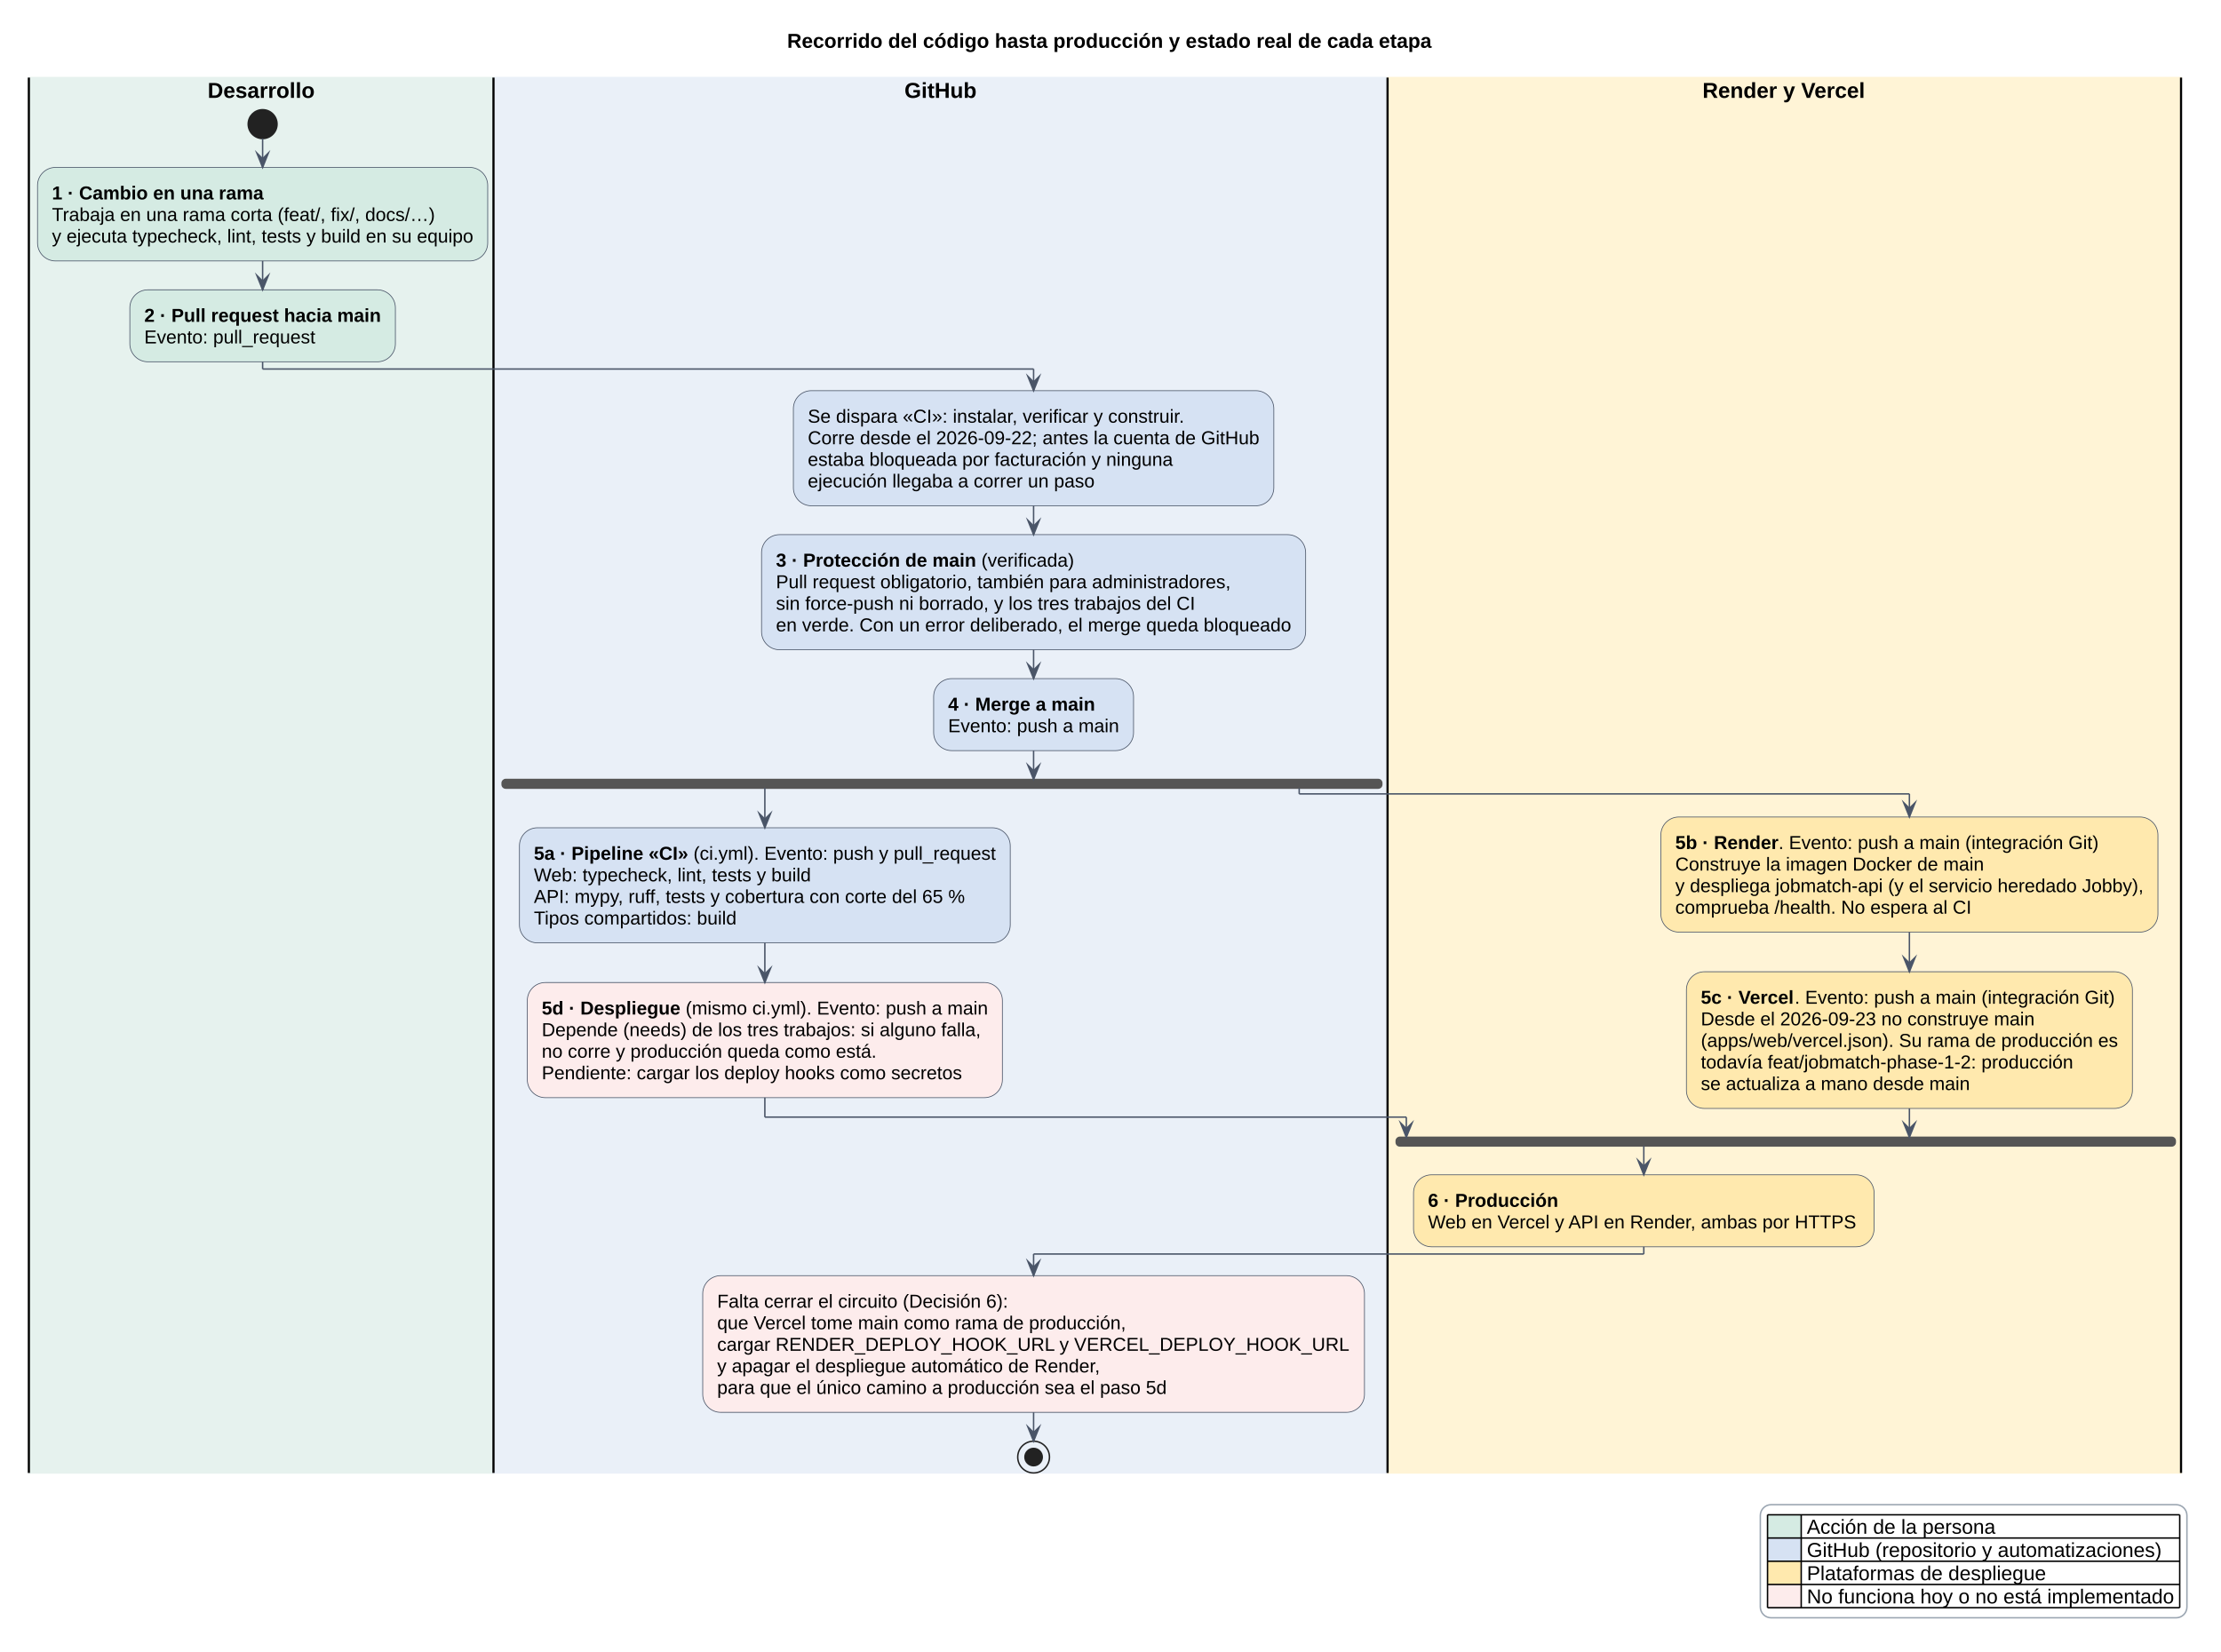
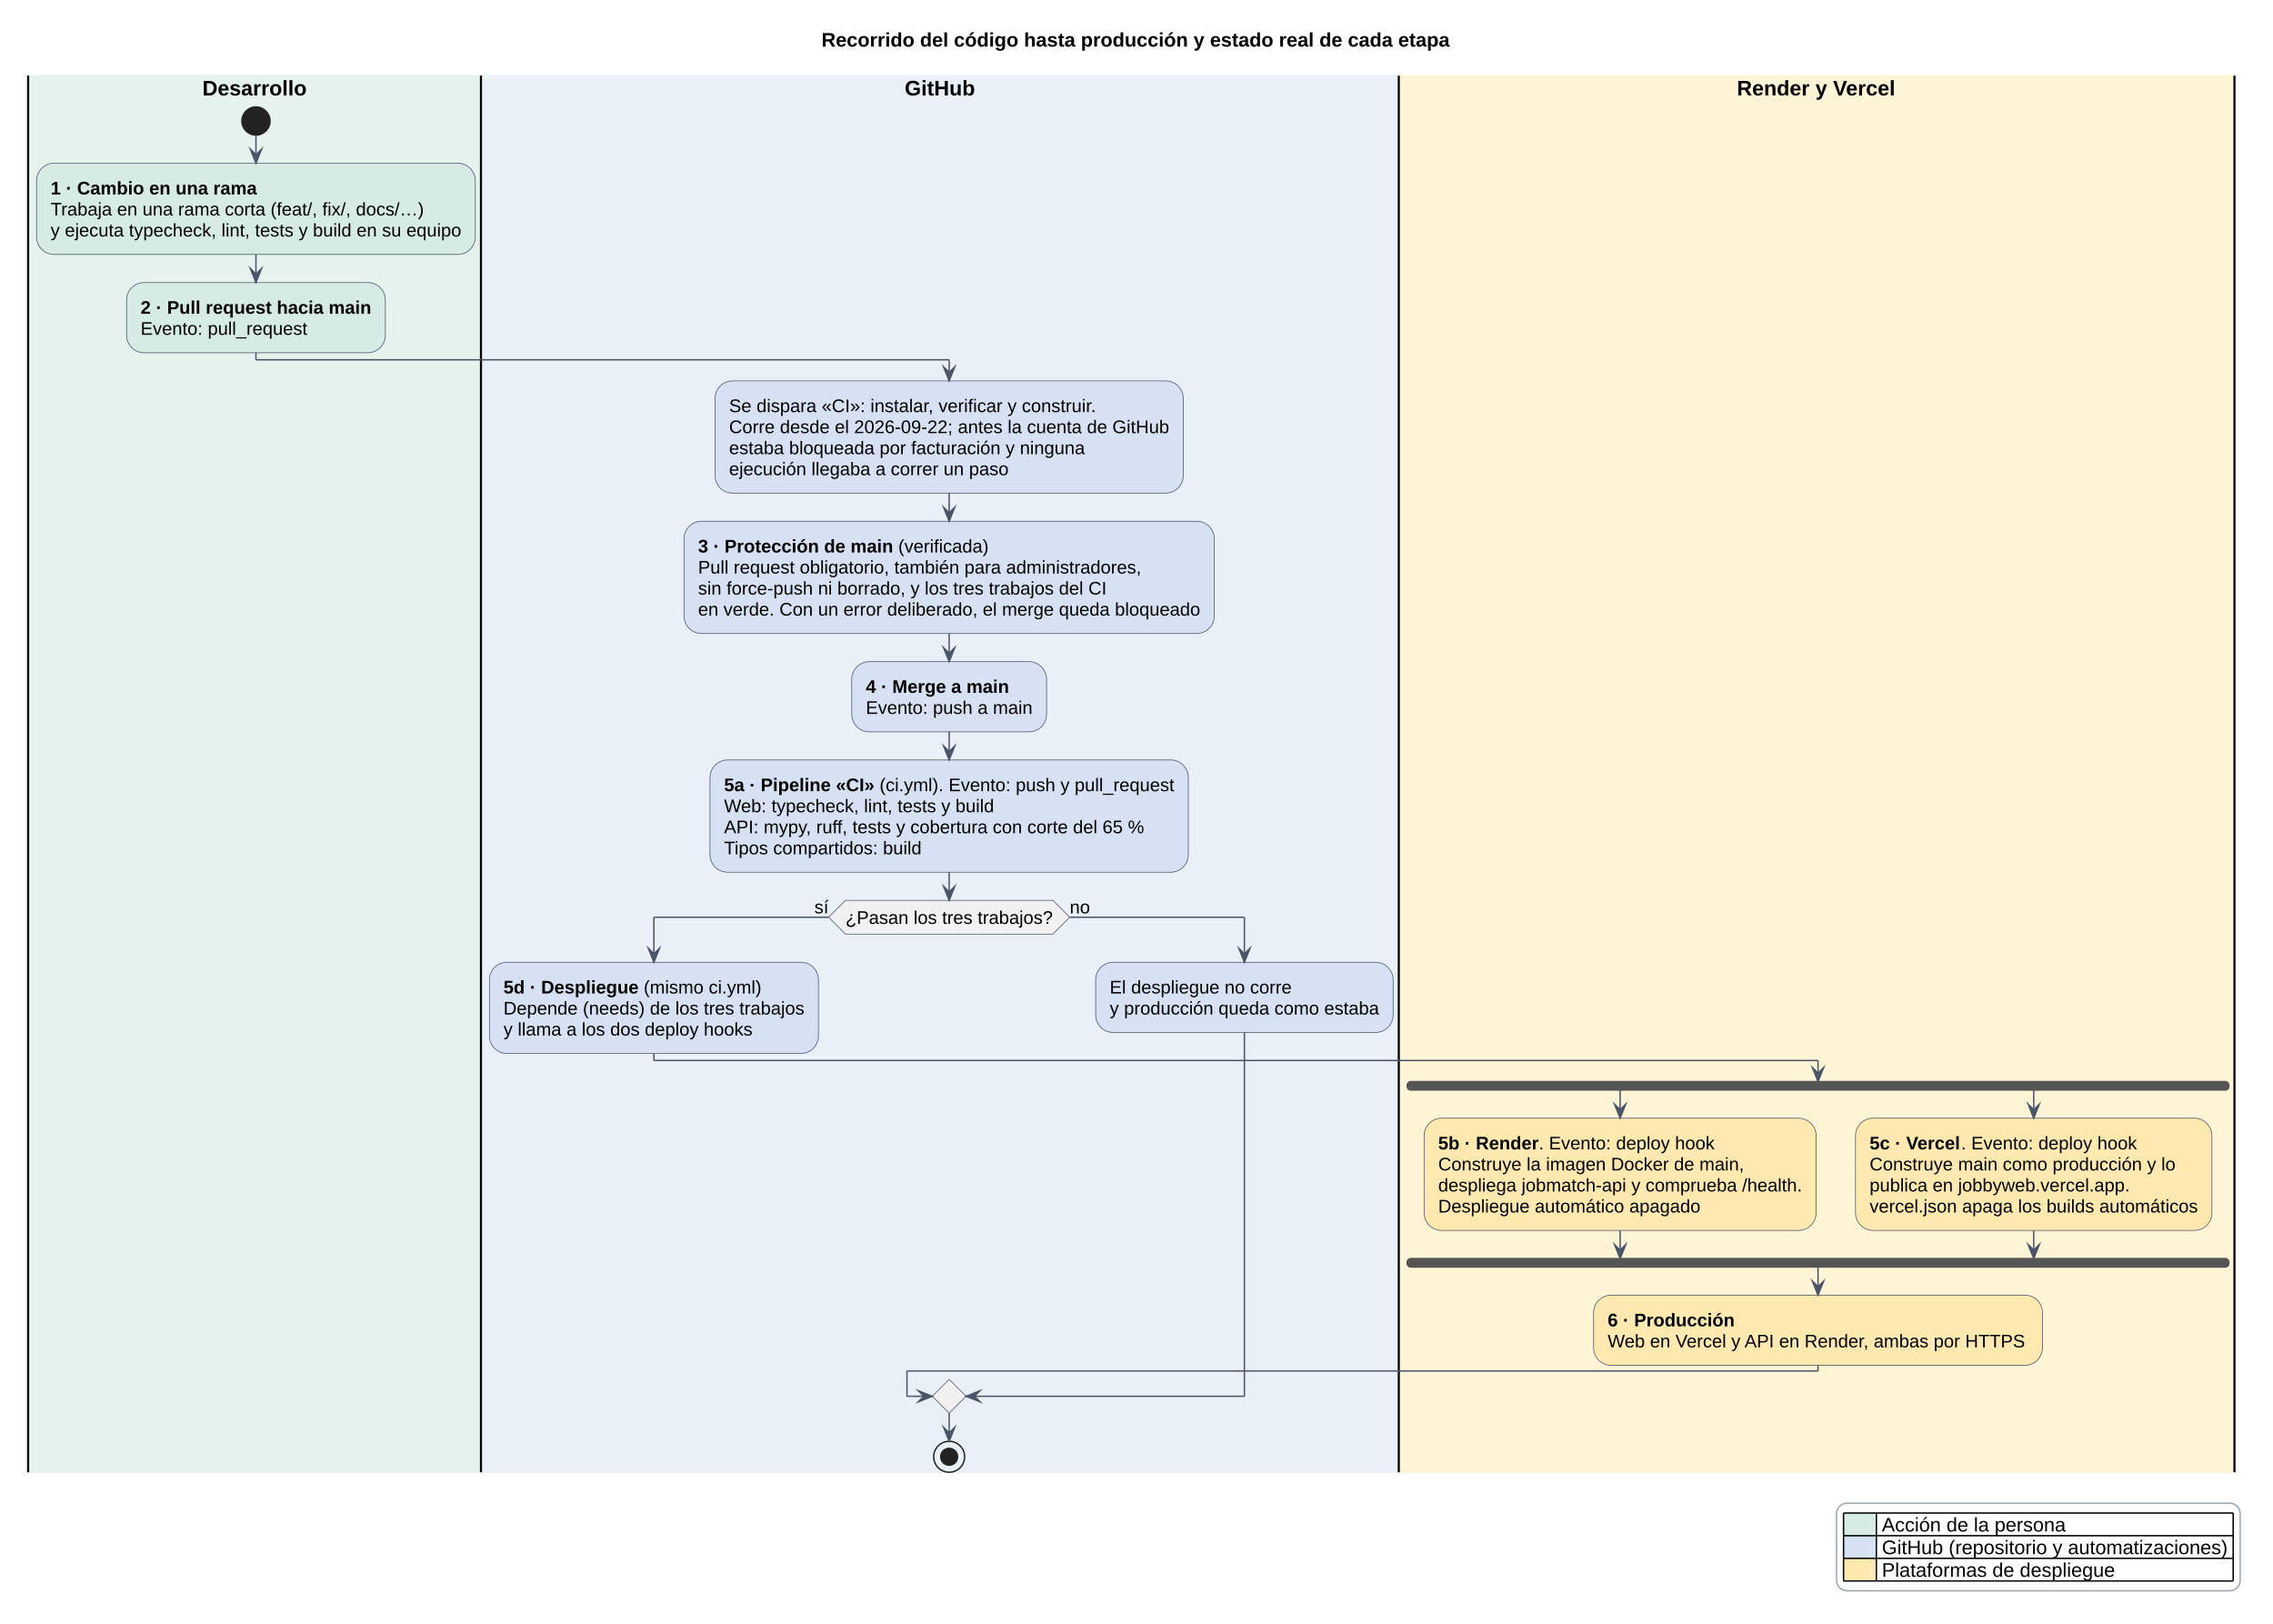
- <svg xmlns="http://www.w3.org/2000/svg" version="1.1" data-diagram-type="ACTIVITY" style="width:1539px;height:1145px;background:#FFFFFF;" width="1539px" height="1145px" viewBox="0 0 1539 1145" zoomAndPan="magnify" preserveAspectRatio="none" contentStyleType="text/css">
+ <svg xmlns="http://www.w3.org/2000/svg" version="1.1" data-diagram-type="ACTIVITY" style="width:1616px;height:1154px;background:#FFFFFF;" width="1616px" height="1154px" viewBox="0 0 1616 1154" zoomAndPan="magnify" preserveAspectRatio="none" contentStyleType="text/css">
  <defs />
  <g font-family="sans-serif" lengthAdjust="spacing">
    <g class="title" data-source-line="15">
-       <text x="545.415" y="33.132" fill="#000" font-size="14" textLength="446.564" font-weight="700" font-family="Arial">Recorrido del código hasta producción y estado real de cada etapa</text>
+       <text x="584.058" y="33.132" fill="#000" font-size="14" textLength="446.564" font-weight="700" font-family="Arial">Recorrido del código hasta producción y estado real de cada etapa</text>
    </g>
-     <rect x="20" y="53.777" width="1492.394" height="17.249" fill="none" style="stroke:none;" />
-     <rect x="20" y="53.777" width="321.948" height="967.134" fill="#E6F2EE" style="stroke:#E6F2EE;stroke-width:1;" />
+     <rect x="20" y="53.777" width="1569.68" height="17.249" fill="none" style="stroke:none;" />
+     <rect x="20" y="53.777" width="321.948" height="992.813" fill="#E6F2EE" style="stroke:#E6F2EE;stroke-width:1;" />
    <ellipse cx="181.974" cy="86.026" rx="10" ry="10" fill="#222" style="stroke:#222;stroke-width:1;" />
    <rect x="26" y="116.026" width="311.948" height="64.846" fill="#D5EBE3" style="stroke:#4A5568;stroke-width:0.5;" rx="12.5" ry="12.5" />
    <text x="36" y="138.22" fill="#000" font-size="13" textLength="146.65" font-weight="700" font-family="Arial">1 · Cambio en una rama</text>
    <text x="36" y="153.168" fill="#000" font-size="13" textLength="265.891" font-family="Arial">Trabaja en una rama corta (feat/, fix/, docs/…)</text>
    <text x="36" y="168.117" fill="#000" font-size="13" textLength="291.948" font-family="Arial">y ejecuta typecheck, lint, tests y build en su equipo</text>
    <rect x="89.975" y="200.872" width="183.998" height="49.897" fill="#D5EBE3" style="stroke:#4A5568;stroke-width:0.5;" rx="12.5" ry="12.5" />
    <text x="99.975" y="223.066" fill="#000" font-size="13" textLength="163.998" font-weight="700" font-family="Arial">2 · Pull request hacia main</text>
    <text x="99.975" y="238.015" fill="#000" font-size="13" textLength="118.523" font-family="Arial">Evento: pull_request</text>
-     <line x1="20" y1="53.777" x2="20" y2="1020.911" style="stroke:#000;stroke-width:1.5;" />
-     <rect x="341.948" y="53.777" width="619.534" height="967.134" fill="#EAF0F8" style="stroke:#EAF0F8;stroke-width:1;" />
-     <rect x="549.752" y="270.77" width="332.92" height="79.795" fill="#D6E2F3" style="stroke:#4A5568;stroke-width:0.5;" rx="12.5" ry="12.5" />
-     <text x="559.752" y="292.963" fill="#000" font-size="13" textLength="262.266" font-family="Arial">Se dispara «CI»: instalar, verificar y construir.</text>
-     <text x="559.752" y="307.912" fill="#000" font-size="13" textLength="312.92" font-family="Arial">Corre desde el 2026-09-22; antes la cuenta de GitHub</text>
-     <text x="559.752" y="322.861" fill="#000" font-size="13" textLength="252.967" font-family="Arial">estaba bloqueada por facturación y ninguna</text>
-     <text x="559.752" y="337.81" fill="#000" font-size="13" textLength="198.739" font-family="Arial">ejecución llegaba a correr un paso</text>
-     <rect x="527.7" y="370.564" width="377.024" height="79.795" fill="#D6E2F3" style="stroke:#4A5568;stroke-width:0.5;" rx="12.5" ry="12.5" />
-     <text x="537.7" y="392.758" fill="#000" font-size="13" textLength="138.703" font-weight="700" font-family="Arial">3 · Protección de main</text>
-     <text x="680.014" y="392.758" fill="#000" font-size="13" textLength="64.295" font-family="Arial">(verificada)</text>
-     <text x="537.7" y="407.707" fill="#000" font-size="13" textLength="315.06" font-family="Arial">Pull request obligatorio, también para administradores,</text>
-     <text x="537.7" y="422.656" fill="#000" font-size="13" textLength="290.469" font-family="Arial">sin force-push ni borrado, y los tres trabajos del CI</text>
-     <text x="537.7" y="437.604" fill="#000" font-size="13" textLength="357.024" font-family="Arial">en verde. Con un error deliberado, el merge queda bloqueado</text>
-     <rect x="646.953" y="470.359" width="138.517" height="49.897" fill="#D6E2F3" style="stroke:#4A5568;stroke-width:0.5;" rx="12.5" ry="12.5" />
-     <text x="656.953" y="492.553" fill="#000" font-size="13" textLength="101.867" font-weight="700" font-family="Arial">4 · Merge a main</text>
-     <text x="656.953" y="507.502" fill="#000" font-size="13" textLength="118.517" font-family="Arial">Evento: push a main</text>
-     <rect x="347.948" y="540.257" width="609.534" height="6" fill="#555" style="stroke:#555;stroke-width:1;" rx="2.5" ry="2.5" />
-     <rect x="359.948" y="573.731" width="340.081" height="79.795" fill="#D6E2F3" style="stroke:#4A5568;stroke-width:0.5;" rx="12.5" ry="12.5" />
-     <text x="369.948" y="595.925" fill="#000" font-size="13" textLength="106.933" font-weight="700" font-family="Arial">5a · Pipeline «CI»</text>
-     <text x="480.492" y="595.925" fill="#000" font-size="13" textLength="209.536" font-family="Arial">(ci.yml). Evento: push y pull_request</text>
-     <text x="369.948" y="610.874" fill="#000" font-size="13" textLength="192.194" font-family="Arial">Web: typecheck, lint, tests y build</text>
-     <text x="369.948" y="625.823" fill="#000" font-size="13" textLength="299.851" font-family="Arial">API: mypy, ruff, tests y cobertura con corte del 65 %</text>
-     <text x="369.948" y="640.771" fill="#000" font-size="13" textLength="140.899" font-family="Arial">Tipos compartidos: build</text>
-     <rect x="365.391" y="681" width="329.194" height="79.795" fill="#FDECEC" style="stroke:#4A5568;stroke-width:0.5;" rx="12.5" ry="12.5" />
-     <text x="375.391" y="703.194" fill="#000" font-size="13" textLength="96.078" font-weight="700" font-family="Arial">5d · Despliegue</text>
-     <text x="475.081" y="703.194" fill="#000" font-size="13" textLength="209.504" font-family="Arial">(mismo ci.yml). Evento: push a main</text>
-     <text x="375.391" y="718.143" fill="#000" font-size="13" textLength="304.237" font-family="Arial">Depende (needs) de los tres trabajos: si alguno falla,</text>
-     <text x="375.391" y="733.092" fill="#000" font-size="13" textLength="231.969" font-family="Arial">no corre y producción queda como está.</text>
-     <text x="375.391" y="748.041" fill="#000" font-size="13" textLength="291.218" font-family="Arial">Pendiente: cargar los deploy hooks como secretos</text>
-     <rect x="486.942" y="884.167" width="458.541" height="94.744" fill="#FDECEC" style="stroke:#4A5568;stroke-width:0.5;" rx="12.5" ry="12.5" />
-     <text x="496.942" y="906.361" fill="#000" font-size="13" textLength="201.557" font-family="Arial">Falta cerrar el circuito (Decisión 6):</text>
-     <text x="496.942" y="921.31" fill="#000" font-size="13" textLength="283.975" font-family="Arial">que Vercel tome main como rama de producción,</text>
-     <text x="496.942" y="936.259" fill="#000" font-size="13" textLength="438.541" font-family="Arial">cargar RENDER_DEPLOY_HOOK_URL y VERCEL_DEPLOY_HOOK_URL</text>
-     <text x="496.942" y="951.207" fill="#000" font-size="13" textLength="265.954" font-family="Arial">y apagar el despliegue automático de Render,</text>
-     <text x="496.942" y="966.156" fill="#000" font-size="13" textLength="311.486" font-family="Arial">para que el único camino a producción sea el paso 5d</text>
-     <ellipse cx="716.212" cy="1009.911" rx="11" ry="11" fill="none" style="stroke:#222;stroke-width:1;" />
-     <ellipse cx="716.212" cy="1009.911" rx="6" ry="6" fill="#222" style="stroke:#222;stroke-width:1;" />
-     <line x1="341.948" y1="53.777" x2="341.948" y2="1020.911" style="stroke:#000;stroke-width:1.5;" />
-     <rect x="961.482" y="53.777" width="549.828" height="967.134" fill="#FFF4D6" style="stroke:#FFF4D6;stroke-width:1;" />
-     <rect x="1150.862" y="566.257" width="344.448" height="79.795" fill="#FFE9AE" style="stroke:#4A5568;stroke-width:0.5;" rx="12.5" ry="12.5" />
-     <text x="1160.862" y="588.451" fill="#000" font-size="13" textLength="71.513" font-weight="700" font-family="Arial">5b · Render</text>
-     <text x="1232.375" y="588.451" fill="#000" font-size="13" textLength="221.832" font-family="Arial">. Evento: push a main (integración Git)</text>
-     <text x="1160.862" y="603.399" fill="#000" font-size="13" textLength="213.878" font-family="Arial">Construye la imagen Docker de main</text>
-     <text x="1160.862" y="618.348" fill="#000" font-size="13" textLength="324.448" font-family="Arial">y despliega jobmatch-api (y el servicio heredado Jobby),</text>
-     <text x="1160.862" y="633.297" fill="#000" font-size="13" textLength="205.226" font-family="Arial">comprueba /health. No espera al CI</text>
-     <rect x="1168.569" y="673.526" width="309.034" height="94.744" fill="#FFE9AE" style="stroke:#4A5568;stroke-width:0.5;" rx="12.5" ry="12.5" />
-     <text x="1178.569" y="695.72" fill="#000" font-size="13" textLength="65.044" font-weight="700" font-family="Arial">5c · Vercel</text>
-     <text x="1243.613" y="695.72" fill="#000" font-size="13" textLength="221.832" font-family="Arial">. Evento: push a main (integración Git)</text>
-     <text x="1178.569" y="710.669" fill="#000" font-size="13" textLength="231.251" font-family="Arial">Desde el 2026-09-23 no construye main</text>
-     <text x="1178.569" y="725.617" fill="#000" font-size="13" textLength="289.034" font-family="Arial">(apps/web/vercel.json). Su rama de producción es</text>
-     <text x="1178.569" y="740.566" fill="#000" font-size="13" textLength="257.988" font-family="Arial">todavía feat/jobmatch-phase-1-2: producción</text>
-     <text x="1178.569" y="755.515" fill="#000" font-size="13" textLength="186.443" font-family="Arial">se actualiza a mano desde main</text>
-     <rect x="967.482" y="788.27" width="539.828" height="6" fill="#555" style="stroke:#555;stroke-width:1;" rx="2.5" ry="2.5" />
-     <rect x="979.482" y="814.27" width="319.127" height="49.897" fill="#FFE9AE" style="stroke:#4A5568;stroke-width:0.5;" rx="12.5" ry="12.5" />
-     <text x="989.482" y="836.464" fill="#000" font-size="13" textLength="90.289" font-weight="700" font-family="Arial">6 · Producción</text>
-     <text x="989.482" y="851.412" fill="#000" font-size="13" textLength="299.127" font-family="Arial">Web en Vercel y API en Render, ambas por HTTPS</text>
-     <line x1="961.482" y1="53.777" x2="961.482" y2="1020.911" style="stroke:#000;stroke-width:1.5;" />
-     <line x1="1511.31" y1="53.777" x2="1511.31" y2="1020.911" style="stroke:#000;stroke-width:1.5;" />
+     <line x1="20" y1="53.777" x2="20" y2="1046.59" style="stroke:#000;stroke-width:1.5;" />
+     <rect x="341.948" y="53.777" width="652.527" height="992.813" fill="#EAF0F8" style="stroke:#EAF0F8;stroke-width:1;" />
+     <rect x="508.348" y="270.77" width="332.92" height="79.795" fill="#D6E2F3" style="stroke:#4A5568;stroke-width:0.5;" rx="12.5" ry="12.5" />
+     <text x="518.348" y="292.963" fill="#000" font-size="13" textLength="262.266" font-family="Arial">Se dispara «CI»: instalar, verificar y construir.</text>
+     <text x="518.348" y="307.912" fill="#000" font-size="13" textLength="312.92" font-family="Arial">Corre desde el 2026-09-22; antes la cuenta de GitHub</text>
+     <text x="518.348" y="322.861" fill="#000" font-size="13" textLength="252.967" font-family="Arial">estaba bloqueada por facturación y ninguna</text>
+     <text x="518.348" y="337.81" fill="#000" font-size="13" textLength="198.739" font-family="Arial">ejecución llegaba a correr un paso</text>
+     <rect x="486.297" y="370.564" width="377.024" height="79.795" fill="#D6E2F3" style="stroke:#4A5568;stroke-width:0.5;" rx="12.5" ry="12.5" />
+     <text x="496.297" y="392.758" fill="#000" font-size="13" textLength="138.703" font-weight="700" font-family="Arial">3 · Protección de main</text>
+     <text x="638.611" y="392.758" fill="#000" font-size="13" textLength="64.295" font-family="Arial">(verificada)</text>
+     <text x="496.297" y="407.707" fill="#000" font-size="13" textLength="315.06" font-family="Arial">Pull request obligatorio, también para administradores,</text>
+     <text x="496.297" y="422.656" fill="#000" font-size="13" textLength="290.469" font-family="Arial">sin force-push ni borrado, y los tres trabajos del CI</text>
+     <text x="496.297" y="437.604" fill="#000" font-size="13" textLength="357.024" font-family="Arial">en verde. Con un error deliberado, el merge queda bloqueado</text>
+     <rect x="605.55" y="470.359" width="138.517" height="49.897" fill="#D6E2F3" style="stroke:#4A5568;stroke-width:0.5;" rx="12.5" ry="12.5" />
+     <text x="615.55" y="492.553" fill="#000" font-size="13" textLength="101.867" font-weight="700" font-family="Arial">4 · Merge a main</text>
+     <text x="615.55" y="507.502" fill="#000" font-size="13" textLength="118.517" font-family="Arial">Evento: push a main</text>
+     <rect x="504.768" y="540.257" width="340.081" height="79.795" fill="#D6E2F3" style="stroke:#4A5568;stroke-width:0.5;" rx="12.5" ry="12.5" />
+     <text x="514.768" y="562.451" fill="#000" font-size="13" textLength="106.933" font-weight="700" font-family="Arial">5a · Pipeline «CI»</text>
+     <text x="625.313" y="562.451" fill="#000" font-size="13" textLength="209.536" font-family="Arial">(ci.yml). Evento: push y pull_request</text>
+     <text x="514.768" y="577.399" fill="#000" font-size="13" textLength="192.194" font-family="Arial">Web: typecheck, lint, tests y build</text>
+     <text x="514.768" y="592.348" fill="#000" font-size="13" textLength="299.851" font-family="Arial">API: mypy, ruff, tests y cobertura con corte del 65 %</text>
+     <text x="514.768" y="607.297" fill="#000" font-size="13" textLength="140.899" font-family="Arial">Tipos compartidos: build</text>
+     <polygon points="601.106,640.052,748.511,640.052,760.511,652.052,748.511,664.052,601.106,664.052,589.106,652.052,601.106,640.052" fill="#F1F1F1" style="stroke:#4A5568;stroke-width:0.5;stroke-linejoin:miter;stroke-miterlimit:10;" />
+     <text x="601.106" y="656.771" fill="#000" font-size="13" textLength="147.405" font-family="Arial">¿Pasan los tres trabajos?</text>
+     <text x="578.994" y="649.297" fill="#000" font-size="13" textLength="10.112" font-family="Arial">sí</text>
+     <text x="760.511" y="649.297" fill="#000" font-size="13" textLength="14.46" font-family="Arial">no</text>
+     <rect x="347.948" y="684.052" width="233.903" height="64.846" fill="#D6E2F3" style="stroke:#4A5568;stroke-width:0.5;" rx="12.5" ry="12.5" />
+     <text x="357.948" y="706.246" fill="#000" font-size="13" textLength="96.078" font-weight="700" font-family="Arial">5d · Despliegue</text>
+     <text x="457.638" y="706.246" fill="#000" font-size="13" textLength="83.764" font-family="Arial">(mismo ci.yml)</text>
+     <text x="357.948" y="721.194" fill="#000" font-size="13" textLength="213.903" font-family="Arial">Depende (needs) de los tres trabajos</text>
+     <text x="357.948" y="736.143" fill="#000" font-size="13" textLength="177.042" font-family="Arial">y llama a los dos deploy hooks</text>
+     <rect x="778.96" y="684.052" width="211.515" height="49.897" fill="#D6E2F3" style="stroke:#4A5568;stroke-width:0.5;" rx="12.5" ry="12.5" />
+     <text x="788.96" y="706.246" fill="#000" font-size="13" textLength="129.359" font-family="Arial">El despliegue no corre</text>
+     <text x="788.96" y="721.194" fill="#000" font-size="13" textLength="191.515" font-family="Arial">y producción queda como estaba</text>
+     <polygon points="674.808,980.59,686.808,992.59,674.808,1004.59,662.808,992.59,674.808,980.59" fill="#F1F1F1" style="stroke:#4A5568;stroke-width:0.5;stroke-linejoin:miter;stroke-miterlimit:10;" />
+     <ellipse cx="674.808" cy="1035.59" rx="11" ry="11" fill="none" style="stroke:#222;stroke-width:1;" />
+     <ellipse cx="674.808" cy="1035.59" rx="6" ry="6" fill="#222" style="stroke:#222;stroke-width:1;" />
+     <line x1="341.948" y1="53.777" x2="341.948" y2="1046.59" style="stroke:#000;stroke-width:1.5;" />
+     <rect x="994.475" y="53.777" width="594.121" height="992.813" fill="#FFF4D6" style="stroke:#FFF4D6;stroke-width:1;" />
+     <rect x="1000.475" y="768.898" width="584.121" height="6" fill="#555" style="stroke:#555;stroke-width:1;" rx="2.5" ry="2.5" />
+     <rect x="1012.475" y="794.898" width="278.711" height="79.795" fill="#FFE9AE" style="stroke:#4A5568;stroke-width:0.5;" rx="12.5" ry="12.5" />
+     <text x="1022.475" y="817.092" fill="#000" font-size="13" textLength="71.513" font-weight="700" font-family="Arial">5b · Render</text>
+     <text x="1093.988" y="817.092" fill="#000" font-size="13" textLength="125.03" font-family="Arial">. Evento: deploy hook</text>
+     <text x="1022.475" y="832.041" fill="#000" font-size="13" textLength="217.49" font-family="Arial">Construye la imagen Docker de main,</text>
+     <text x="1022.475" y="846.989" fill="#000" font-size="13" textLength="258.711" font-family="Arial">despliega jobmatch-api y comprueba /health.</text>
+     <text x="1022.475" y="861.938" fill="#000" font-size="13" textLength="186.469" font-family="Arial">Despliegue automático apagado</text>
+     <rect x="1319.187" y="794.898" width="253.41" height="79.795" fill="#FFE9AE" style="stroke:#4A5568;stroke-width:0.5;" rx="12.5" ry="12.5" />
+     <text x="1329.187" y="817.092" fill="#000" font-size="13" textLength="65.044" font-weight="700" font-family="Arial">5c · Vercel</text>
+     <text x="1394.231" y="817.092" fill="#000" font-size="13" textLength="125.03" font-family="Arial">. Evento: deploy hook</text>
+     <text x="1329.187" y="832.041" fill="#000" font-size="13" textLength="217.49" font-family="Arial">Construye main como producción y lo</text>
+     <text x="1329.187" y="846.989" fill="#000" font-size="13" textLength="185.009" font-family="Arial">publica en jobbyweb.vercel.app.</text>
+     <text x="1329.187" y="861.938" fill="#000" font-size="13" textLength="233.41" font-family="Arial">vercel.json apaga los builds automáticos</text>
+     <rect x="1000.475" y="894.693" width="584.121" height="6" fill="#555" style="stroke:#555;stroke-width:1;" rx="2.5" ry="2.5" />
+     <rect x="1132.972" y="920.693" width="319.127" height="49.897" fill="#FFE9AE" style="stroke:#4A5568;stroke-width:0.5;" rx="12.5" ry="12.5" />
+     <text x="1142.972" y="942.887" fill="#000" font-size="13" textLength="90.289" font-weight="700" font-family="Arial">6 · Producción</text>
+     <text x="1142.972" y="957.835" fill="#000" font-size="13" textLength="299.127" font-family="Arial">Web en Vercel y API en Render, ambas por HTTPS</text>
+     <line x1="994.475" y1="53.777" x2="994.475" y2="1046.59" style="stroke:#000;stroke-width:1.5;" />
+     <line x1="1588.596" y1="53.777" x2="1588.596" y2="1046.59" style="stroke:#000;stroke-width:1.5;" />
    <line x1="181.974" y1="96.026" x2="181.974" y2="116.026" style="stroke:#4A5568;stroke-width:1;" />
    <polygon points="177.974,106.026,181.974,116.026,185.974,106.026,181.974,110.026" fill="#4A5568" style="stroke:#4A5568;stroke-width:1;stroke-linejoin:miter;stroke-miterlimit:10;" />
    <line x1="181.974" y1="180.872" x2="181.974" y2="200.872" style="stroke:#4A5568;stroke-width:1;" />
    <polygon points="177.974,190.872,181.974,200.872,185.974,190.872,181.974,194.872" fill="#4A5568" style="stroke:#4A5568;stroke-width:1;stroke-linejoin:miter;stroke-miterlimit:10;" />
-     <line x1="716.212" y1="350.564" x2="716.212" y2="370.564" style="stroke:#4A5568;stroke-width:1;" />
-     <polygon points="712.212,360.564,716.212,370.564,720.212,360.564,716.212,364.564" fill="#4A5568" style="stroke:#4A5568;stroke-width:1;stroke-linejoin:miter;stroke-miterlimit:10;" />
-     <line x1="716.212" y1="450.359" x2="716.212" y2="470.359" style="stroke:#4A5568;stroke-width:1;" />
-     <polygon points="712.212,460.359,716.212,470.359,720.212,460.359,716.212,464.359" fill="#4A5568" style="stroke:#4A5568;stroke-width:1;stroke-linejoin:miter;stroke-miterlimit:10;" />
-     <line x1="529.988" y1="653.526" x2="529.988" y2="681" style="stroke:#4A5568;stroke-width:1;" />
-     <polygon points="525.988,671,529.988,681,533.988,671,529.988,675" fill="#4A5568" style="stroke:#4A5568;stroke-width:1;stroke-linejoin:miter;stroke-miterlimit:10;" />
-     <line x1="529.988" y1="546.257" x2="529.988" y2="573.731" style="stroke:#4A5568;stroke-width:1;" />
-     <polygon points="525.988,563.731,529.988,573.731,533.988,563.731,529.988,567.731" fill="#4A5568" style="stroke:#4A5568;stroke-width:1;stroke-linejoin:miter;stroke-miterlimit:10;" />
-     <line x1="716.212" y1="520.257" x2="716.212" y2="540.257" style="stroke:#4A5568;stroke-width:1;" />
-     <polygon points="712.212,530.257,716.212,540.257,720.212,530.257,716.212,534.257" fill="#4A5568" style="stroke:#4A5568;stroke-width:1;stroke-linejoin:miter;stroke-miterlimit:10;" />
-     <line x1="716.212" y1="978.911" x2="716.212" y2="998.911" style="stroke:#4A5568;stroke-width:1;" />
-     <polygon points="712.212,988.911,716.212,998.911,720.212,988.911,716.212,992.911" fill="#4A5568" style="stroke:#4A5568;stroke-width:1;stroke-linejoin:miter;stroke-miterlimit:10;" />
-     <line x1="1323.086" y1="646.052" x2="1323.086" y2="673.526" style="stroke:#4A5568;stroke-width:1;" />
-     <polygon points="1319.086,663.526,1323.086,673.526,1327.086,663.526,1323.086,667.526" fill="#4A5568" style="stroke:#4A5568;stroke-width:1;stroke-linejoin:miter;stroke-miterlimit:10;" />
-     <line x1="1323.086" y1="768.27" x2="1323.086" y2="788.27" style="stroke:#4A5568;stroke-width:1;" />
-     <polygon points="1319.086,778.27,1323.086,788.27,1327.086,778.27,1323.086,782.27" fill="#4A5568" style="stroke:#4A5568;stroke-width:1;stroke-linejoin:miter;stroke-miterlimit:10;" />
-     <line x1="1139.046" y1="794.27" x2="1139.046" y2="814.27" style="stroke:#4A5568;stroke-width:1;" />
-     <polygon points="1135.046,804.27,1139.046,814.27,1143.046,804.27,1139.046,808.27" fill="#4A5568" style="stroke:#4A5568;stroke-width:1;stroke-linejoin:miter;stroke-miterlimit:10;" />
+     <line x1="674.808" y1="350.564" x2="674.808" y2="370.564" style="stroke:#4A5568;stroke-width:1;" />
+     <polygon points="670.808,360.564,674.808,370.564,678.808,360.564,674.808,364.564" fill="#4A5568" style="stroke:#4A5568;stroke-width:1;stroke-linejoin:miter;stroke-miterlimit:10;" />
+     <line x1="674.808" y1="450.359" x2="674.808" y2="470.359" style="stroke:#4A5568;stroke-width:1;" />
+     <polygon points="670.808,460.359,674.808,470.359,678.808,460.359,674.808,464.359" fill="#4A5568" style="stroke:#4A5568;stroke-width:1;stroke-linejoin:miter;stroke-miterlimit:10;" />
+     <line x1="674.808" y1="520.257" x2="674.808" y2="540.257" style="stroke:#4A5568;stroke-width:1;" />
+     <polygon points="670.808,530.257,674.808,540.257,678.808,530.257,674.808,534.257" fill="#4A5568" style="stroke:#4A5568;stroke-width:1;stroke-linejoin:miter;stroke-miterlimit:10;" />
+     <line x1="589.106" y1="652.052" x2="464.899" y2="652.052" style="stroke:#4A5568;stroke-width:1;" />
+     <line x1="464.899" y1="652.052" x2="464.899" y2="684.052" style="stroke:#4A5568;stroke-width:1;" />
+     <polygon points="460.899,674.052,464.899,684.052,468.899,674.052,464.899,678.052" fill="#4A5568" style="stroke:#4A5568;stroke-width:1;stroke-linejoin:miter;stroke-miterlimit:10;" />
+     <line x1="760.511" y1="652.052" x2="884.718" y2="652.052" style="stroke:#4A5568;stroke-width:1;" />
+     <line x1="884.718" y1="652.052" x2="884.718" y2="684.052" style="stroke:#4A5568;stroke-width:1;" />
+     <polygon points="880.718,674.052,884.718,684.052,888.718,674.052,884.718,678.052" fill="#4A5568" style="stroke:#4A5568;stroke-width:1;stroke-linejoin:miter;stroke-miterlimit:10;" />
+     <line x1="884.718" y1="733.949" x2="884.718" y2="992.59" style="stroke:#4A5568;stroke-width:1;" />
+     <line x1="884.718" y1="992.59" x2="686.808" y2="992.59" style="stroke:#4A5568;stroke-width:1;" />
+     <polygon points="696.808,988.59,686.808,992.59,696.808,996.59,692.808,992.59" fill="#4A5568" style="stroke:#4A5568;stroke-width:1;stroke-linejoin:miter;stroke-miterlimit:10;" />
+     <line x1="674.808" y1="620.052" x2="674.808" y2="640.052" style="stroke:#4A5568;stroke-width:1;" />
+     <polygon points="670.808,630.052,674.808,640.052,678.808,630.052,674.808,634.052" fill="#4A5568" style="stroke:#4A5568;stroke-width:1;stroke-linejoin:miter;stroke-miterlimit:10;" />
+     <line x1="674.808" y1="1004.59" x2="674.808" y2="1024.59" style="stroke:#4A5568;stroke-width:1;" />
+     <polygon points="670.808,1014.59,674.808,1024.59,678.808,1014.59,674.808,1018.59" fill="#4A5568" style="stroke:#4A5568;stroke-width:1;stroke-linejoin:miter;stroke-miterlimit:10;" />
+     <line x1="1151.831" y1="774.898" x2="1151.831" y2="794.898" style="stroke:#4A5568;stroke-width:1;" />
+     <polygon points="1147.831,784.898,1151.831,794.898,1155.831,784.898,1151.831,788.898" fill="#4A5568" style="stroke:#4A5568;stroke-width:1;stroke-linejoin:miter;stroke-miterlimit:10;" />
+     <line x1="1445.891" y1="774.898" x2="1445.891" y2="794.898" style="stroke:#4A5568;stroke-width:1;" />
+     <polygon points="1441.891,784.898,1445.891,794.898,1449.891,784.898,1445.891,788.898" fill="#4A5568" style="stroke:#4A5568;stroke-width:1;stroke-linejoin:miter;stroke-miterlimit:10;" />
+     <line x1="1151.831" y1="874.693" x2="1151.831" y2="894.693" style="stroke:#4A5568;stroke-width:1;" />
+     <polygon points="1147.831,884.693,1151.831,894.693,1155.831,884.693,1151.831,888.693" fill="#4A5568" style="stroke:#4A5568;stroke-width:1;stroke-linejoin:miter;stroke-miterlimit:10;" />
+     <line x1="1445.891" y1="874.693" x2="1445.891" y2="894.693" style="stroke:#4A5568;stroke-width:1;" />
+     <polygon points="1441.891,884.693,1445.891,894.693,1449.891,884.693,1445.891,888.693" fill="#4A5568" style="stroke:#4A5568;stroke-width:1;stroke-linejoin:miter;stroke-miterlimit:10;" />
+     <line x1="1292.536" y1="900.693" x2="1292.536" y2="920.693" style="stroke:#4A5568;stroke-width:1;" />
+     <polygon points="1288.536,910.693,1292.536,920.693,1296.536,910.693,1292.536,914.693" fill="#4A5568" style="stroke:#4A5568;stroke-width:1;stroke-linejoin:miter;stroke-miterlimit:10;" />
    <line x1="181.974" y1="250.77" x2="181.974" y2="255.77" style="stroke:#4A5568;stroke-width:1;" />
-     <line x1="181.974" y1="255.77" x2="716.212" y2="255.77" style="stroke:#4A5568;stroke-width:1;" />
-     <line x1="716.212" y1="255.77" x2="716.212" y2="270.77" style="stroke:#4A5568;stroke-width:1;" />
-     <polygon points="712.212,260.77,716.212,270.77,720.212,260.77,716.212,264.77" fill="#4A5568" style="stroke:#4A5568;stroke-width:1;stroke-linejoin:miter;stroke-miterlimit:10;" />
-     <line x1="900.252" y1="546.257" x2="900.252" y2="550.257" style="stroke:#4A5568;stroke-width:1;" />
-     <line x1="900.252" y1="550.257" x2="1323.086" y2="550.257" style="stroke:#4A5568;stroke-width:1;" />
-     <line x1="1323.086" y1="550.257" x2="1323.086" y2="566.257" style="stroke:#4A5568;stroke-width:1;" />
-     <polygon points="1319.086,556.257,1323.086,566.257,1327.086,556.257,1323.086,560.257" fill="#4A5568" style="stroke:#4A5568;stroke-width:1;stroke-linejoin:miter;stroke-miterlimit:10;" />
-     <line x1="529.988" y1="760.795" x2="529.988" y2="774.27" style="stroke:#4A5568;stroke-width:1;" />
-     <line x1="529.988" y1="774.27" x2="974.482" y2="774.27" style="stroke:#4A5568;stroke-width:1;" />
-     <line x1="974.482" y1="774.27" x2="974.482" y2="788.27" style="stroke:#4A5568;stroke-width:1;" />
-     <polygon points="970.482,778.27,974.482,788.27,978.482,778.27,974.482,782.27" fill="#4A5568" style="stroke:#4A5568;stroke-width:1;stroke-linejoin:miter;stroke-miterlimit:10;" />
-     <line x1="1139.046" y1="864.167" x2="1139.046" y2="869.167" style="stroke:#4A5568;stroke-width:1;" />
-     <line x1="1139.046" y1="869.167" x2="716.212" y2="869.167" style="stroke:#4A5568;stroke-width:1;" />
-     <line x1="716.212" y1="869.167" x2="716.212" y2="884.167" style="stroke:#4A5568;stroke-width:1;" />
-     <polygon points="712.212,874.167,716.212,884.167,720.212,874.167,716.212,878.167" fill="#4A5568" style="stroke:#4A5568;stroke-width:1;stroke-linejoin:miter;stroke-miterlimit:10;" />
+     <line x1="181.974" y1="255.77" x2="674.808" y2="255.77" style="stroke:#4A5568;stroke-width:1;" />
+     <line x1="674.808" y1="255.77" x2="674.808" y2="270.77" style="stroke:#4A5568;stroke-width:1;" />
+     <polygon points="670.808,260.77,674.808,270.77,678.808,260.77,674.808,264.77" fill="#4A5568" style="stroke:#4A5568;stroke-width:1;stroke-linejoin:miter;stroke-miterlimit:10;" />
+     <line x1="464.899" y1="748.898" x2="464.899" y2="753.898" style="stroke:#4A5568;stroke-width:1;" />
+     <line x1="464.899" y1="753.898" x2="1292.536" y2="753.898" style="stroke:#4A5568;stroke-width:1;" />
+     <line x1="1292.536" y1="753.898" x2="1292.536" y2="768.898" style="stroke:#4A5568;stroke-width:1;" />
+     <polygon points="1288.536,758.898,1292.536,768.898,1296.536,758.898,1292.536,762.898" fill="#4A5568" style="stroke:#4A5568;stroke-width:1;stroke-linejoin:miter;stroke-miterlimit:10;" />
+     <line x1="1292.536" y1="970.59" x2="1292.536" y2="974.59" style="stroke:#4A5568;stroke-width:1;" />
+     <line x1="1292.536" y1="974.59" x2="644.808" y2="974.59" style="stroke:#4A5568;stroke-width:1;" />
+     <line x1="644.808" y1="974.59" x2="644.808" y2="992.59" style="stroke:#4A5568;stroke-width:1;" />
+     <line x1="644.808" y1="992.59" x2="662.808" y2="992.59" style="stroke:#4A5568;stroke-width:1;" />
+     <polygon points="652.808,988.59,662.808,992.59,652.808,996.59,656.808,992.59" fill="#4A5568" style="stroke:#4A5568;stroke-width:1;stroke-linejoin:miter;stroke-miterlimit:10;" />
    <text x="143.877" y="67.847" fill="#000" font-size="15" textLength="74.194" font-weight="700" font-family="Arial">Desarrollo</text>
-     <text x="626.721" y="67.847" fill="#000" font-size="15" textLength="49.988" font-weight="700" font-family="Arial">GitHub</text>
-     <text x="1179.699" y="67.847" fill="#000" font-size="15" textLength="113.394" font-weight="700" font-family="Arial">Render y Vercel</text>
-     <g class="legend" data-source-line="70">
-       <rect x="1219.781" y="1042.911" width="295.612" height="78.395" fill="none" style="stroke:#9AA5B1;stroke-width:1;" rx="7.5" ry="7.5" />
-       <rect x="1224.781" y="1049.911" width="23.338" height="16.099" fill="#D5EBE3" style="stroke:none;" />
-       <text x="1224.781" y="1063.043" fill="#000" font-size="14" textLength="23.338" font-family="Arial">      </text>
-       <text x="1252.009" y="1063.043" fill="#000" font-size="14" textLength="130.751" font-family="Arial">Acción de la persona</text>
-       <rect x="1224.781" y="1066.01" width="23.338" height="16.099" fill="#D6E2F3" style="stroke:none;" />
-       <text x="1224.781" y="1079.141" fill="#000" font-size="14" textLength="23.338" font-family="Arial">      </text>
-       <text x="1252.009" y="1079.141" fill="#000" font-size="14" textLength="245.882" font-family="Arial">GitHub (repositorio y automatizaciones)</text>
-       <rect x="1224.781" y="1082.108" width="23.338" height="16.099" fill="#FFE9AE" style="stroke:none;" />
-       <text x="1224.781" y="1095.24" fill="#000" font-size="14" textLength="23.338" font-family="Arial">      </text>
-       <text x="1252.009" y="1095.24" fill="#000" font-size="14" textLength="165.771" font-family="Arial">Plataformas de despliegue</text>
-       <rect x="1224.781" y="1098.207" width="23.338" height="16.099" fill="#FDECEC" style="stroke:none;" />
-       <text x="1224.781" y="1111.339" fill="#000" font-size="14" textLength="23.338" font-family="Arial">      </text>
-       <text x="1252.009" y="1111.339" fill="#000" font-size="14" textLength="254.495" font-family="Arial">No funciona hoy o no está implementado</text>
-       <line x1="1224.781" y1="1049.911" x2="1510.394" y2="1049.911" style="stroke:#000;stroke-width:1;" />
-       <line x1="1224.781" y1="1066.01" x2="1510.394" y2="1066.01" style="stroke:#000;stroke-width:1;" />
-       <line x1="1224.781" y1="1082.108" x2="1510.394" y2="1082.108" style="stroke:#000;stroke-width:1;" />
-       <line x1="1224.781" y1="1098.207" x2="1510.394" y2="1098.207" style="stroke:#000;stroke-width:1;" />
-       <line x1="1224.781" y1="1114.305" x2="1510.394" y2="1114.305" style="stroke:#000;stroke-width:1;" />
-       <line x1="1224.781" y1="1049.911" x2="1224.781" y2="1114.305" style="stroke:#000;stroke-width:1;" />
-       <line x1="1248.119" y1="1049.911" x2="1248.119" y2="1114.305" style="stroke:#000;stroke-width:1;" />
-       <line x1="1510.394" y1="1049.911" x2="1510.394" y2="1114.305" style="stroke:#000;stroke-width:1;" />
+     <text x="643.218" y="67.847" fill="#000" font-size="15" textLength="49.988" font-weight="700" font-family="Arial">GitHub</text>
+     <text x="1234.839" y="67.847" fill="#000" font-size="15" textLength="113.394" font-weight="700" font-family="Arial">Render y Vercel</text>
+     <g class="legend" data-source-line="68">
+       <rect x="1305.681" y="1068.59" width="286.999" height="62.296" fill="none" style="stroke:#9AA5B1;stroke-width:1;" rx="7.5" ry="7.5" />
+       <rect x="1310.681" y="1075.59" width="23.338" height="16.099" fill="#D5EBE3" style="stroke:none;" />
+       <text x="1310.681" y="1088.722" fill="#000" font-size="14" textLength="23.338" font-family="Arial">      </text>
+       <text x="1337.908" y="1088.722" fill="#000" font-size="14" textLength="130.751" font-family="Arial">Acción de la persona</text>
+       <rect x="1310.681" y="1091.689" width="23.338" height="16.099" fill="#D6E2F3" style="stroke:none;" />
+       <text x="1310.681" y="1104.821" fill="#000" font-size="14" textLength="23.338" font-family="Arial">      </text>
+       <text x="1337.908" y="1104.821" fill="#000" font-size="14" textLength="245.882" font-family="Arial">GitHub (repositorio y automatizaciones)</text>
+       <rect x="1310.681" y="1107.788" width="23.338" height="16.099" fill="#FFE9AE" style="stroke:none;" />
+       <text x="1310.681" y="1120.919" fill="#000" font-size="14" textLength="23.338" font-family="Arial">      </text>
+       <text x="1337.908" y="1120.919" fill="#000" font-size="14" textLength="165.771" font-family="Arial">Plataformas de despliegue</text>
+       <line x1="1310.681" y1="1075.59" x2="1587.68" y2="1075.59" style="stroke:#000;stroke-width:1;" />
+       <line x1="1310.681" y1="1091.689" x2="1587.68" y2="1091.689" style="stroke:#000;stroke-width:1;" />
+       <line x1="1310.681" y1="1107.788" x2="1587.68" y2="1107.788" style="stroke:#000;stroke-width:1;" />
+       <line x1="1310.681" y1="1123.886" x2="1587.68" y2="1123.886" style="stroke:#000;stroke-width:1;" />
+       <line x1="1310.681" y1="1075.59" x2="1310.681" y2="1123.886" style="stroke:#000;stroke-width:1;" />
+       <line x1="1334.019" y1="1075.59" x2="1334.019" y2="1123.886" style="stroke:#000;stroke-width:1;" />
+       <line x1="1587.68" y1="1075.59" x2="1587.68" y2="1123.886" style="stroke:#000;stroke-width:1;" />
    </g>
  </g>
</svg>
